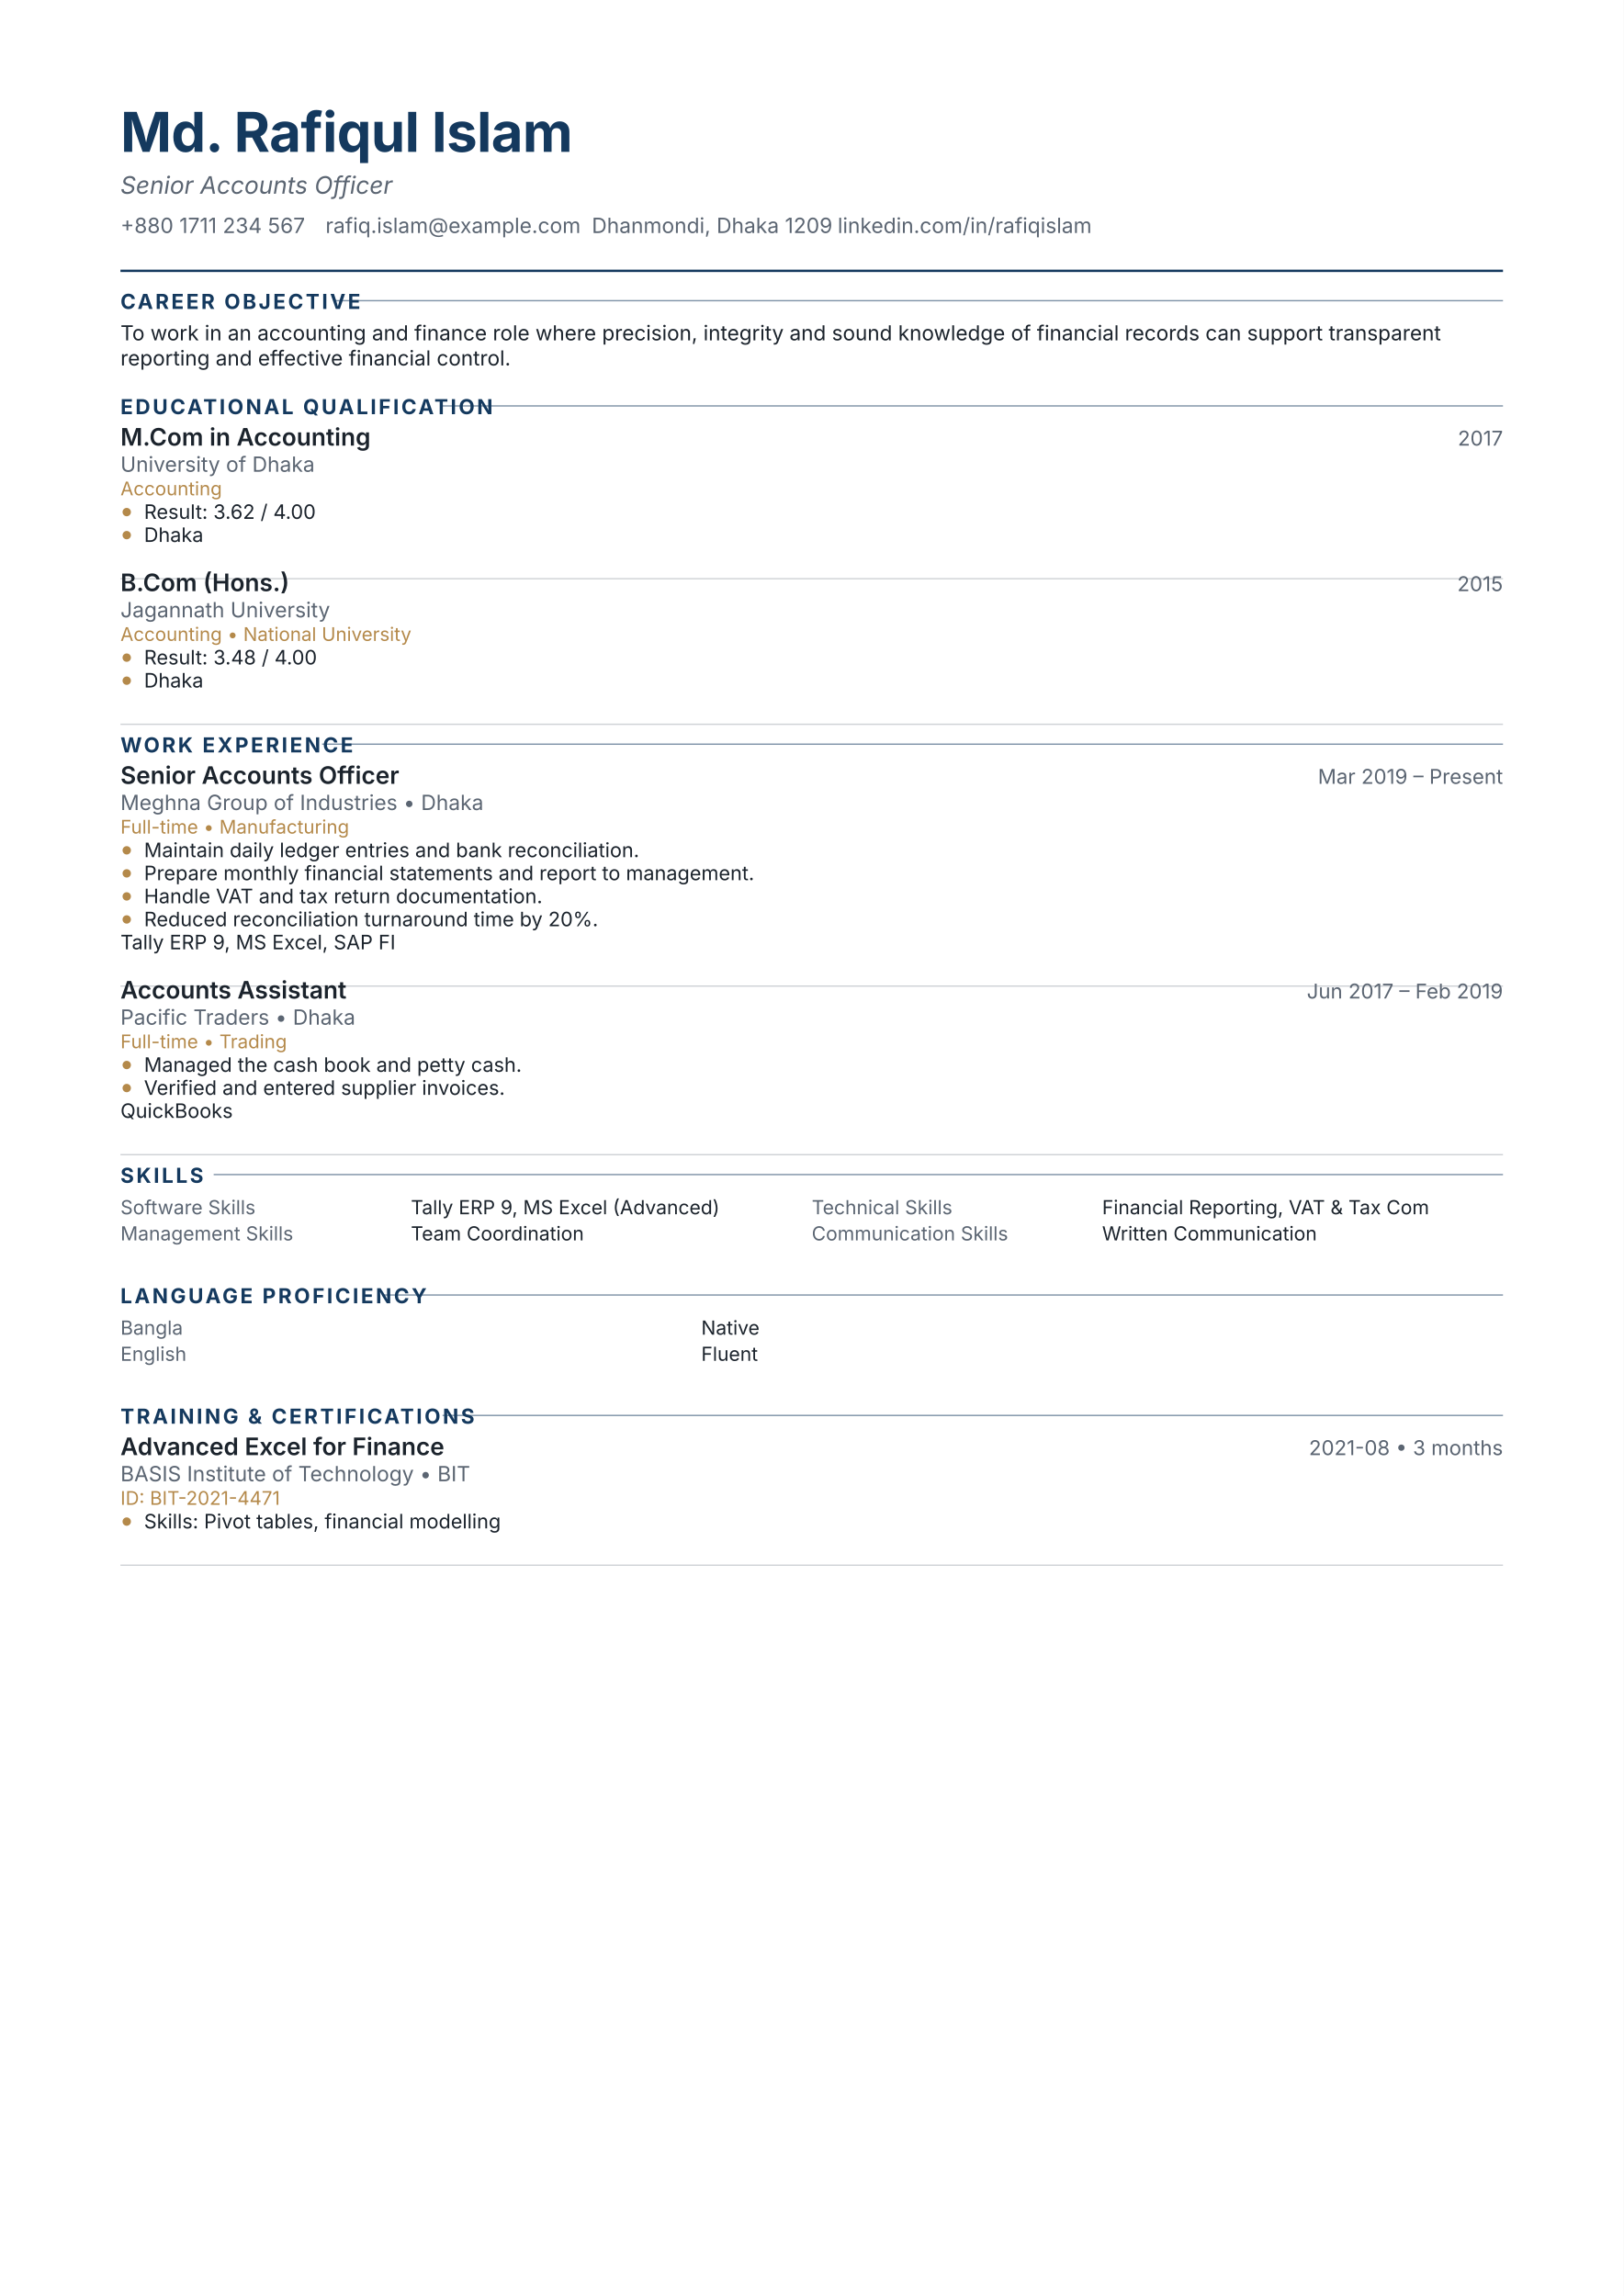
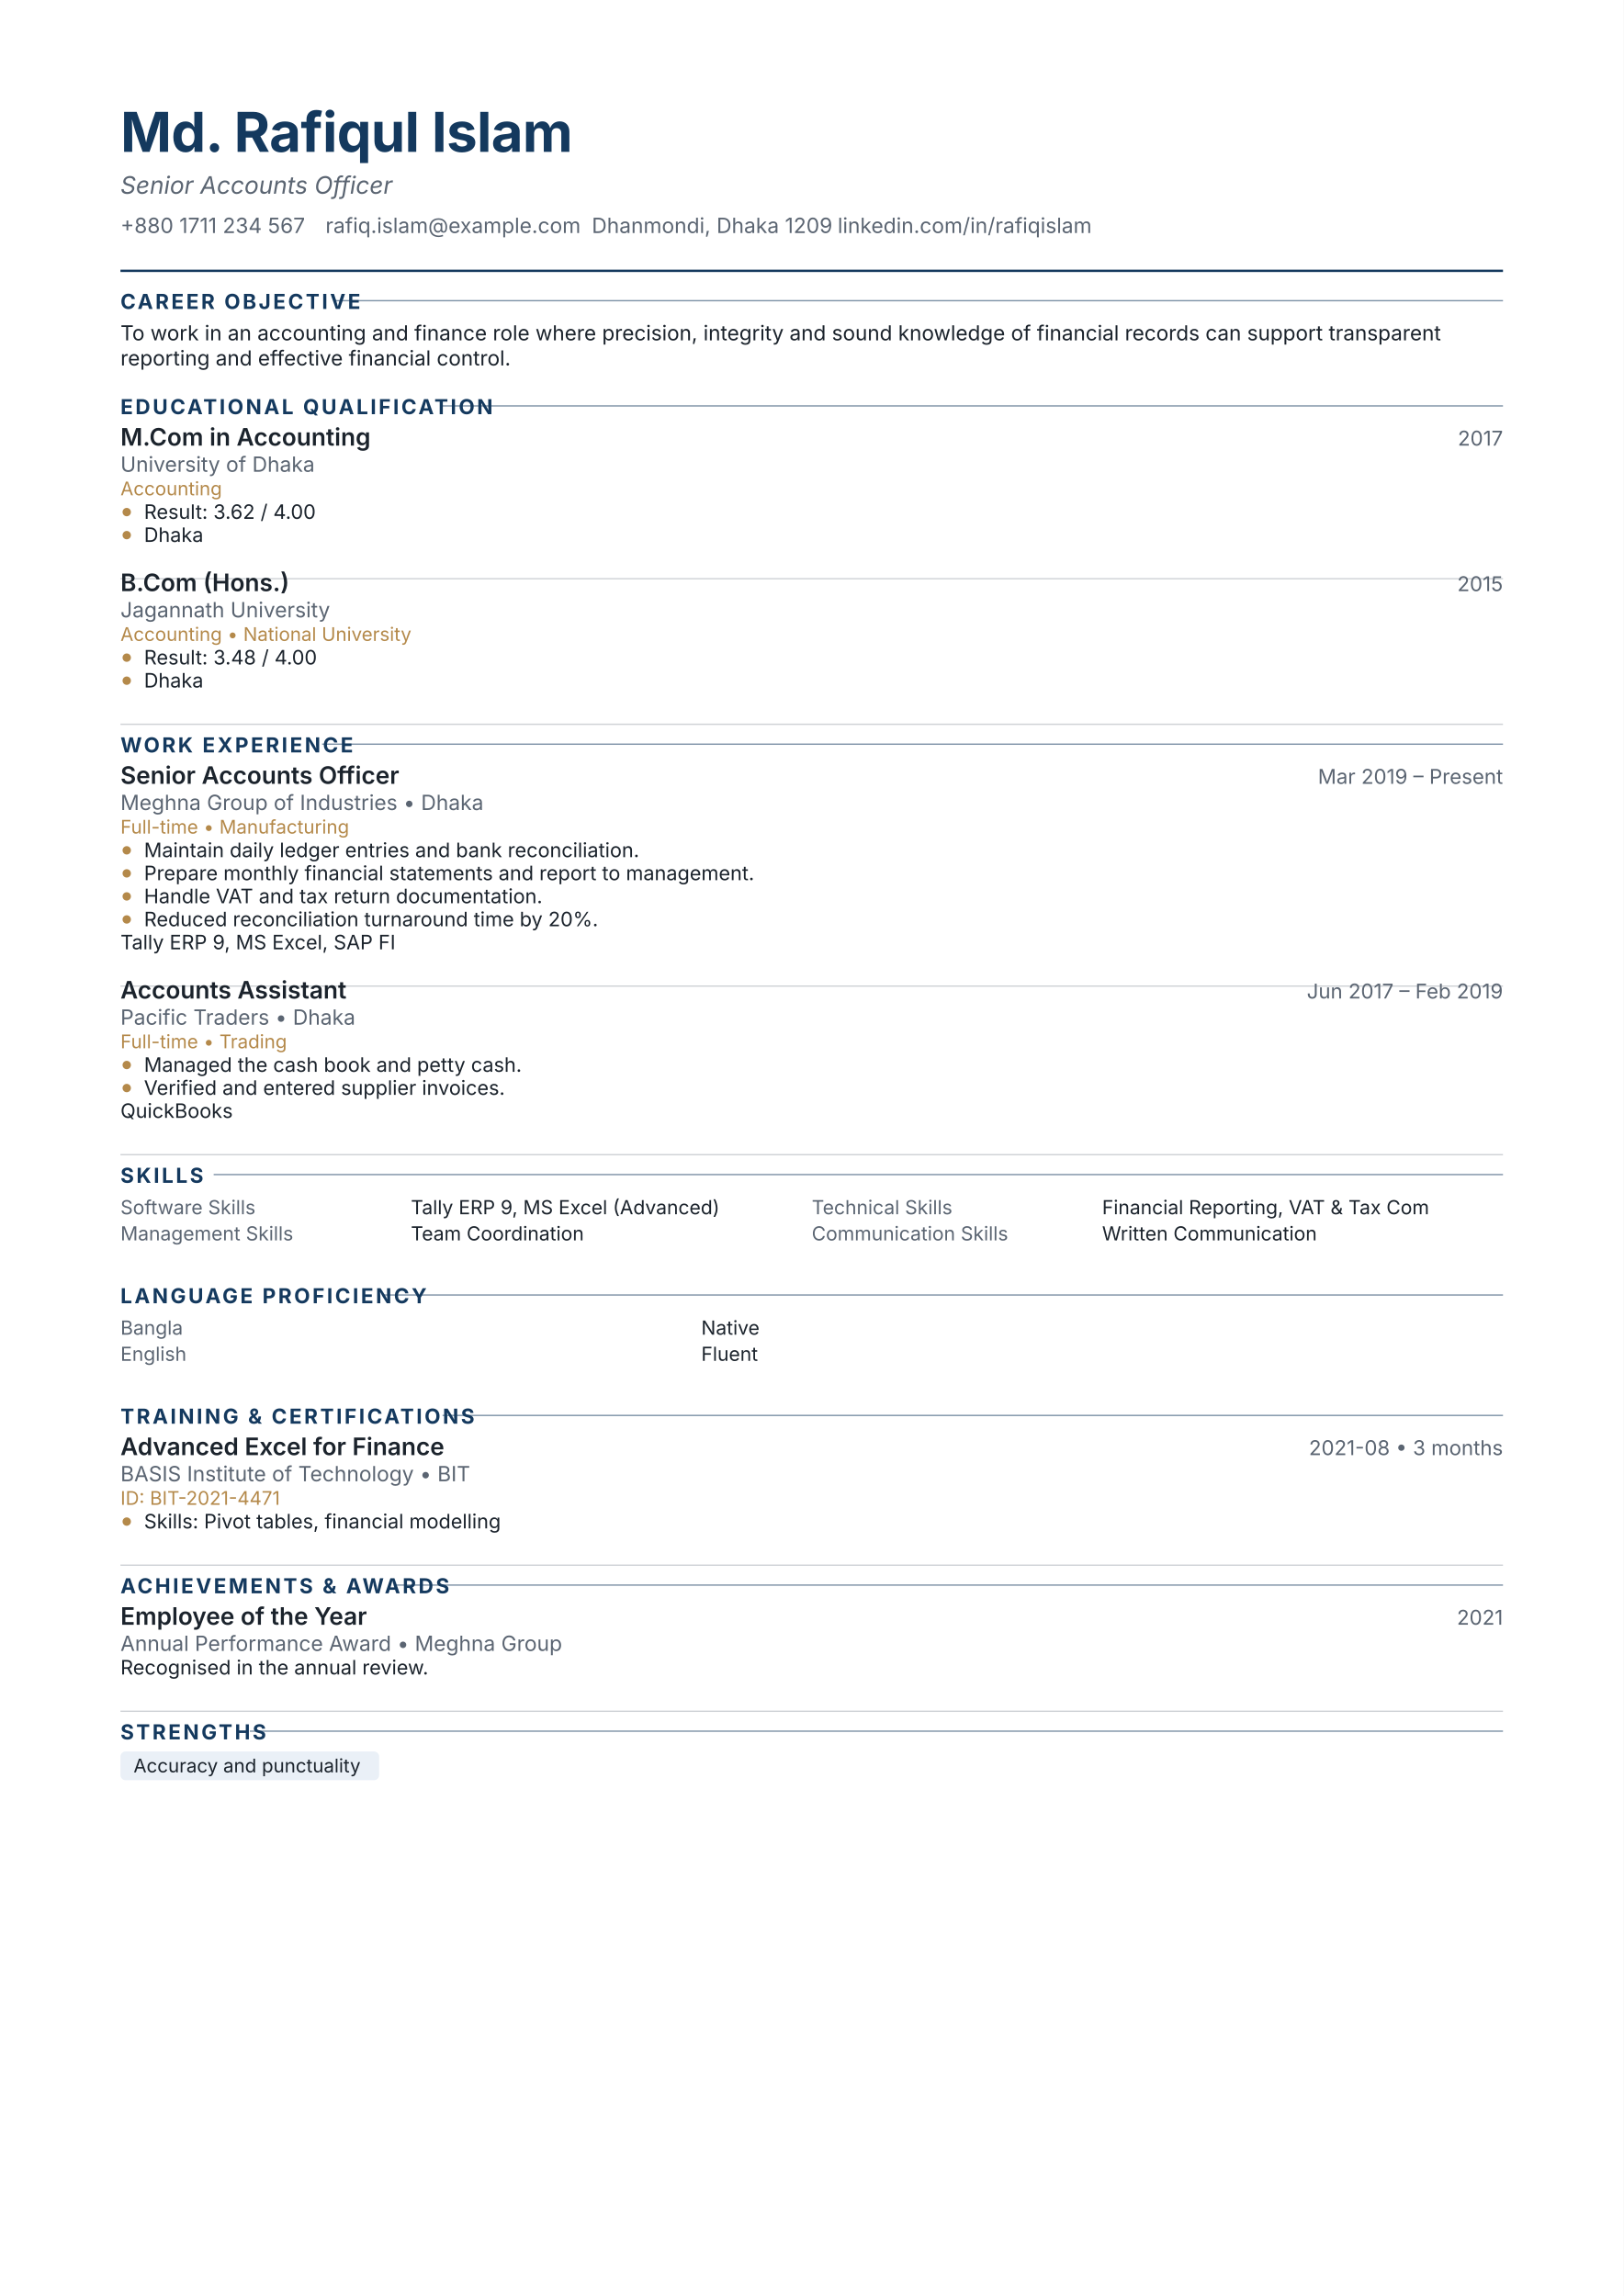
<svg xmlns="http://www.w3.org/2000/svg" width="620" height="877" viewBox="0 0 620 877" role="img" aria-label="CV template preview: Senior Professional">
  <rect width="620" height="877" fill="#ffffff" />
  <rect x="0.0" y="0.0" width="620.0" height="877.0" fill="#ffffff" />
  <text x="46.0" y="58.0" font-family="Inter, Noto Sans Bengali, sans-serif" font-size="21" font-weight="700" fill="#14395e" letter-spacing="-0.2">Md. Rafiqul Islam</text>
  <text x="46.0" y="74.0" font-family="Inter, Noto Sans Bengali, sans-serif" font-size="9.2" font-weight="400" fill="#5b6572" font-style="italic">Senior Accounts Officer</text>
  <text x="46.0" y="89.0" font-family="Inter, Noto Sans Bengali, sans-serif" font-size="8" font-weight="400" fill="#5b6572">+880 1711 234 567</text>
  <text x="124.3" y="89.0" font-family="Inter, Noto Sans Bengali, sans-serif" font-size="8" font-weight="400" fill="#5b6572">rafiq.islam@example.com</text>
  <text x="226.0" y="89.0" font-family="Inter, Noto Sans Bengali, sans-serif" font-size="8" font-weight="400" fill="#5b6572">Dhanmondi, Dhaka 1209</text>
  <text x="319.9" y="89.0" font-family="Inter, Noto Sans Bengali, sans-serif" font-size="8" font-weight="400" fill="#5b6572">linkedin.com/in/rafiqislam</text>
  <rect x="46.0" y="103.0" width="528.0" height="0.9" fill="#14395e" />
  <text x="46.0" y="118.0" font-family="Inter, Noto Sans Bengali, sans-serif" font-size="7.9" font-weight="700" fill="#14395e" letter-spacing="0.9">CAREER OBJECTIVE</text>
  <rect x="127.6" y="114.6" width="446.4" height="0.5" fill="#14395e" opacity="0.55" />
  <text x="46.0" y="130.0" font-family="Inter, Noto Sans Bengali, sans-serif" font-size="7.9" font-weight="400" fill="#1b232c">To work in an accounting and finance role where precision, integrity and sound knowledge of financial records can support transparent</text>
  <text x="46.0" y="139.6" font-family="Inter, Noto Sans Bengali, sans-serif" font-size="7.9" font-weight="400" fill="#1b232c">reporting and effective financial control.</text>
  <text x="46.0" y="158.2" font-family="Inter, Noto Sans Bengali, sans-serif" font-size="7.9" font-weight="700" fill="#14395e" letter-spacing="0.9">EDUCATIONAL QUALIFICATION</text>
  <rect x="169.0" y="154.8" width="405.0" height="0.5" fill="#14395e" opacity="0.55" />
  <text x="46.0" y="170.2" font-family="Inter, Noto Sans Bengali, sans-serif" font-size="9.2" font-weight="600" fill="#1b232c">M.Com in Accounting</text>
  <text x="574.0" y="170.2" font-family="Inter, Noto Sans Bengali, sans-serif" font-size="7.8" font-weight="400" fill="#5b6572" text-anchor="end">2017</text>
  <text x="46.0" y="180.2" font-family="Inter, Noto Sans Bengali, sans-serif" font-size="8" font-weight="400" fill="#5b6572">University of Dhaka</text>
  <text x="46.0" y="189.2" font-family="Inter, Noto Sans Bengali, sans-serif" font-size="7.2" font-weight="400" fill="#b4894a">Accounting</text>
  <circle cx="48.4" cy="195.6" r="1.6" fill="#b4894a" />
  <text x="55.0" y="198.2" font-family="Inter, Noto Sans Bengali, sans-serif" font-size="7.6" font-weight="400" fill="#1b232c">Result: 3.62 / 4.00</text>
  <circle cx="48.4" cy="204.4" r="1.6" fill="#b4894a" />
  <text x="55.0" y="207.0" font-family="Inter, Noto Sans Bengali, sans-serif" font-size="7.6" font-weight="400" fill="#1b232c">Dhaka</text>
  <rect x="46.0" y="220.8" width="528.0" height="0.5" fill="#5b6572" opacity="0.3" />
  <text x="46.0" y="225.8" font-family="Inter, Noto Sans Bengali, sans-serif" font-size="9.2" font-weight="600" fill="#1b232c">B.Com (Hons.)</text>
  <text x="574.0" y="225.8" font-family="Inter, Noto Sans Bengali, sans-serif" font-size="7.8" font-weight="400" fill="#5b6572" text-anchor="end">2015</text>
  <text x="46.0" y="235.8" font-family="Inter, Noto Sans Bengali, sans-serif" font-size="8" font-weight="400" fill="#5b6572">Jagannath University</text>
  <text x="46.0" y="244.8" font-family="Inter, Noto Sans Bengali, sans-serif" font-size="7.2" font-weight="400" fill="#b4894a">Accounting • National University</text>
  <circle cx="48.4" cy="251.2" r="1.6" fill="#b4894a" />
  <text x="55.0" y="253.8" font-family="Inter, Noto Sans Bengali, sans-serif" font-size="7.6" font-weight="400" fill="#1b232c">Result: 3.48 / 4.00</text>
  <circle cx="48.4" cy="260.0" r="1.6" fill="#b4894a" />
  <text x="55.0" y="262.6" font-family="Inter, Noto Sans Bengali, sans-serif" font-size="7.6" font-weight="400" fill="#1b232c">Dhaka</text>
  <rect x="46.0" y="276.4" width="528.0" height="0.5" fill="#5b6572" opacity="0.3" />
  <text x="46.0" y="287.4" font-family="Inter, Noto Sans Bengali, sans-serif" font-size="7.9" font-weight="700" fill="#14395e" letter-spacing="0.9">WORK EXPERIENCE</text>
  <rect x="123.0" y="284.0" width="451.0" height="0.5" fill="#14395e" opacity="0.55" />
  <text x="46.0" y="299.4" font-family="Inter, Noto Sans Bengali, sans-serif" font-size="9.2" font-weight="600" fill="#1b232c">Senior Accounts Officer</text>
  <text x="574.0" y="299.4" font-family="Inter, Noto Sans Bengali, sans-serif" font-size="7.8" font-weight="400" fill="#5b6572" text-anchor="end">Mar 2019 – Present</text>
  <text x="46.0" y="309.4" font-family="Inter, Noto Sans Bengali, sans-serif" font-size="8" font-weight="400" fill="#5b6572">Meghna Group of Industries • Dhaka</text>
  <text x="46.0" y="318.4" font-family="Inter, Noto Sans Bengali, sans-serif" font-size="7.2" font-weight="400" fill="#b4894a">Full-time • Manufacturing</text>
  <circle cx="48.4" cy="324.8" r="1.6" fill="#b4894a" />
  <text x="55.0" y="327.4" font-family="Inter, Noto Sans Bengali, sans-serif" font-size="7.6" font-weight="400" fill="#1b232c">Maintain daily ledger entries and bank reconciliation.</text>
  <circle cx="48.4" cy="333.6" r="1.6" fill="#b4894a" />
  <text x="55.0" y="336.2" font-family="Inter, Noto Sans Bengali, sans-serif" font-size="7.6" font-weight="400" fill="#1b232c">Prepare monthly financial statements and report to management.</text>
  <circle cx="48.4" cy="342.4" r="1.6" fill="#b4894a" />
  <text x="55.0" y="345.0" font-family="Inter, Noto Sans Bengali, sans-serif" font-size="7.6" font-weight="400" fill="#1b232c">Handle VAT and tax return documentation.</text>
  <circle cx="48.4" cy="351.2" r="1.6" fill="#b4894a" />
  <text x="55.0" y="353.8" font-family="Inter, Noto Sans Bengali, sans-serif" font-size="7.6" font-weight="400" fill="#1b232c">Reduced reconciliation turnaround time by 20%.</text>
  <text x="46.0" y="362.6" font-family="Inter, Noto Sans Bengali, sans-serif" font-size="7.6" font-weight="400" fill="#1b232c">Tally ERP 9, MS Excel, SAP FI</text>
  <rect x="46.0" y="376.4" width="528.0" height="0.5" fill="#5b6572" opacity="0.3" />
  <text x="46.0" y="381.4" font-family="Inter, Noto Sans Bengali, sans-serif" font-size="9.2" font-weight="600" fill="#1b232c">Accounts Assistant</text>
  <text x="574.0" y="381.4" font-family="Inter, Noto Sans Bengali, sans-serif" font-size="7.8" font-weight="400" fill="#5b6572" text-anchor="end">Jun 2017 – Feb 2019</text>
  <text x="46.0" y="391.4" font-family="Inter, Noto Sans Bengali, sans-serif" font-size="8" font-weight="400" fill="#5b6572">Pacific Traders • Dhaka</text>
  <text x="46.0" y="400.4" font-family="Inter, Noto Sans Bengali, sans-serif" font-size="7.2" font-weight="400" fill="#b4894a">Full-time • Trading</text>
  <circle cx="48.4" cy="406.8" r="1.6" fill="#b4894a" />
  <text x="55.0" y="409.4" font-family="Inter, Noto Sans Bengali, sans-serif" font-size="7.6" font-weight="400" fill="#1b232c">Managed the cash book and petty cash.</text>
  <circle cx="48.4" cy="415.6" r="1.6" fill="#b4894a" />
  <text x="55.0" y="418.2" font-family="Inter, Noto Sans Bengali, sans-serif" font-size="7.6" font-weight="400" fill="#1b232c">Verified and entered supplier invoices.</text>
  <text x="46.0" y="427.0" font-family="Inter, Noto Sans Bengali, sans-serif" font-size="7.6" font-weight="400" fill="#1b232c">QuickBooks</text>
  <rect x="46.0" y="440.8" width="528.0" height="0.5" fill="#5b6572" opacity="0.3" />
  <text x="46.0" y="451.8" font-family="Inter, Noto Sans Bengali, sans-serif" font-size="7.9" font-weight="700" fill="#14395e" letter-spacing="0.9">SKILLS</text>
  <rect x="81.6" y="448.4" width="492.4" height="0.5" fill="#14395e" opacity="0.55" />
  <text x="46.0" y="463.8" font-family="Inter, Noto Sans Bengali, sans-serif" font-size="7.4" font-weight="400" fill="#5b6572">Software Skills</text>
  <text x="156.9" y="463.8" font-family="Inter, Noto Sans Bengali, sans-serif" font-size="7.4" font-weight="400" fill="#1b232c">Tally ERP 9, MS Excel (Advanced)</text>
  <text x="310.0" y="463.8" font-family="Inter, Noto Sans Bengali, sans-serif" font-size="7.4" font-weight="400" fill="#5b6572">Technical Skills</text>
  <text x="420.9" y="463.8" font-family="Inter, Noto Sans Bengali, sans-serif" font-size="7.4" font-weight="400" fill="#1b232c">Financial Reporting, VAT &amp; Tax Com</text>
  <text x="46.0" y="473.8" font-family="Inter, Noto Sans Bengali, sans-serif" font-size="7.4" font-weight="400" fill="#5b6572">Management Skills</text>
  <text x="156.9" y="473.8" font-family="Inter, Noto Sans Bengali, sans-serif" font-size="7.4" font-weight="400" fill="#1b232c">Team Coordination</text>
  <text x="310.0" y="473.8" font-family="Inter, Noto Sans Bengali, sans-serif" font-size="7.4" font-weight="400" fill="#5b6572">Communication Skills</text>
  <text x="420.9" y="473.8" font-family="Inter, Noto Sans Bengali, sans-serif" font-size="7.4" font-weight="400" fill="#1b232c">Written Communication</text>
  <text x="46.0" y="497.8" font-family="Inter, Noto Sans Bengali, sans-serif" font-size="7.9" font-weight="700" fill="#14395e" letter-spacing="0.9">LANGUAGE PROFICIENCY</text>
  <rect x="146.0" y="494.4" width="428.0" height="0.5" fill="#14395e" opacity="0.55" />
  <text x="46.0" y="509.8" font-family="Inter, Noto Sans Bengali, sans-serif" font-size="7.4" font-weight="400" fill="#5b6572">Bangla</text>
  <text x="267.8" y="509.8" font-family="Inter, Noto Sans Bengali, sans-serif" font-size="7.4" font-weight="400" fill="#1b232c">Native</text>
  <text x="46.0" y="519.8" font-family="Inter, Noto Sans Bengali, sans-serif" font-size="7.4" font-weight="400" fill="#5b6572">English</text>
  <text x="267.8" y="519.8" font-family="Inter, Noto Sans Bengali, sans-serif" font-size="7.4" font-weight="400" fill="#1b232c">Fluent</text>
  <text x="46.0" y="543.8" font-family="Inter, Noto Sans Bengali, sans-serif" font-size="7.9" font-weight="700" fill="#14395e" letter-spacing="0.9">TRAINING &amp; CERTIFICATIONS</text>
  <rect x="169.0" y="540.4" width="405.0" height="0.5" fill="#14395e" opacity="0.55" />
  <text x="46.0" y="555.8" font-family="Inter, Noto Sans Bengali, sans-serif" font-size="9.2" font-weight="600" fill="#1b232c">Advanced Excel for Finance</text>
  <text x="574.0" y="555.8" font-family="Inter, Noto Sans Bengali, sans-serif" font-size="7.8" font-weight="400" fill="#5b6572" text-anchor="end">2021-08 • 3 months</text>
  <text x="46.0" y="565.8" font-family="Inter, Noto Sans Bengali, sans-serif" font-size="8" font-weight="400" fill="#5b6572">BASIS Institute of Technology • BIT</text>
  <text x="46.0" y="574.8" font-family="Inter, Noto Sans Bengali, sans-serif" font-size="7.2" font-weight="400" fill="#b4894a">ID: BIT-2021-4471</text>
  <circle cx="48.4" cy="581.2" r="1.6" fill="#b4894a" />
  <text x="55.0" y="583.8" font-family="Inter, Noto Sans Bengali, sans-serif" font-size="7.6" font-weight="400" fill="#1b232c">Skills: Pivot tables, financial modelling</text>
  <rect x="46.0" y="597.6" width="528.0" height="0.5" fill="#5b6572" opacity="0.3" />
+   <text x="46.0" y="608.6" font-family="Inter, Noto Sans Bengali, sans-serif" font-size="7.9" font-weight="700" fill="#14395e" letter-spacing="0.9">ACHIEVEMENTS &amp; AWARDS</text>
+   <rect x="150.6" y="605.2" width="423.4" height="0.5" fill="#14395e" opacity="0.55" />
+   <text x="46.0" y="620.6" font-family="Inter, Noto Sans Bengali, sans-serif" font-size="9.2" font-weight="600" fill="#1b232c">Employee of the Year</text>
+   <text x="574.0" y="620.6" font-family="Inter, Noto Sans Bengali, sans-serif" font-size="7.8" font-weight="400" fill="#5b6572" text-anchor="end">2021</text>
+   <text x="46.0" y="630.6" font-family="Inter, Noto Sans Bengali, sans-serif" font-size="8" font-weight="400" fill="#5b6572">Annual Performance Award • Meghna Group</text>
+   <text x="46.0" y="639.6" font-family="Inter, Noto Sans Bengali, sans-serif" font-size="7.6" font-weight="400" fill="#1b232c">Recognised in the annual review.</text>
+   <rect x="46.0" y="653.4" width="528.0" height="0.5" fill="#5b6572" opacity="0.3" />
+   <text x="46.0" y="664.4" font-family="Inter, Noto Sans Bengali, sans-serif" font-size="7.9" font-weight="700" fill="#14395e" letter-spacing="0.9">STRENGTHS</text>
+   <rect x="95.4" y="661.0" width="478.6" height="0.5" fill="#14395e" opacity="0.55" />
+   <rect x="46.0" y="669.0" width="98.8" height="11.0" fill="#eaf0f7" rx="2" />
+   <text x="51.0" y="677.0" font-family="Inter, Noto Sans Bengali, sans-serif" font-size="7.2" font-weight="400" fill="#1b232c">Accuracy and punctuality</text>
</svg>
